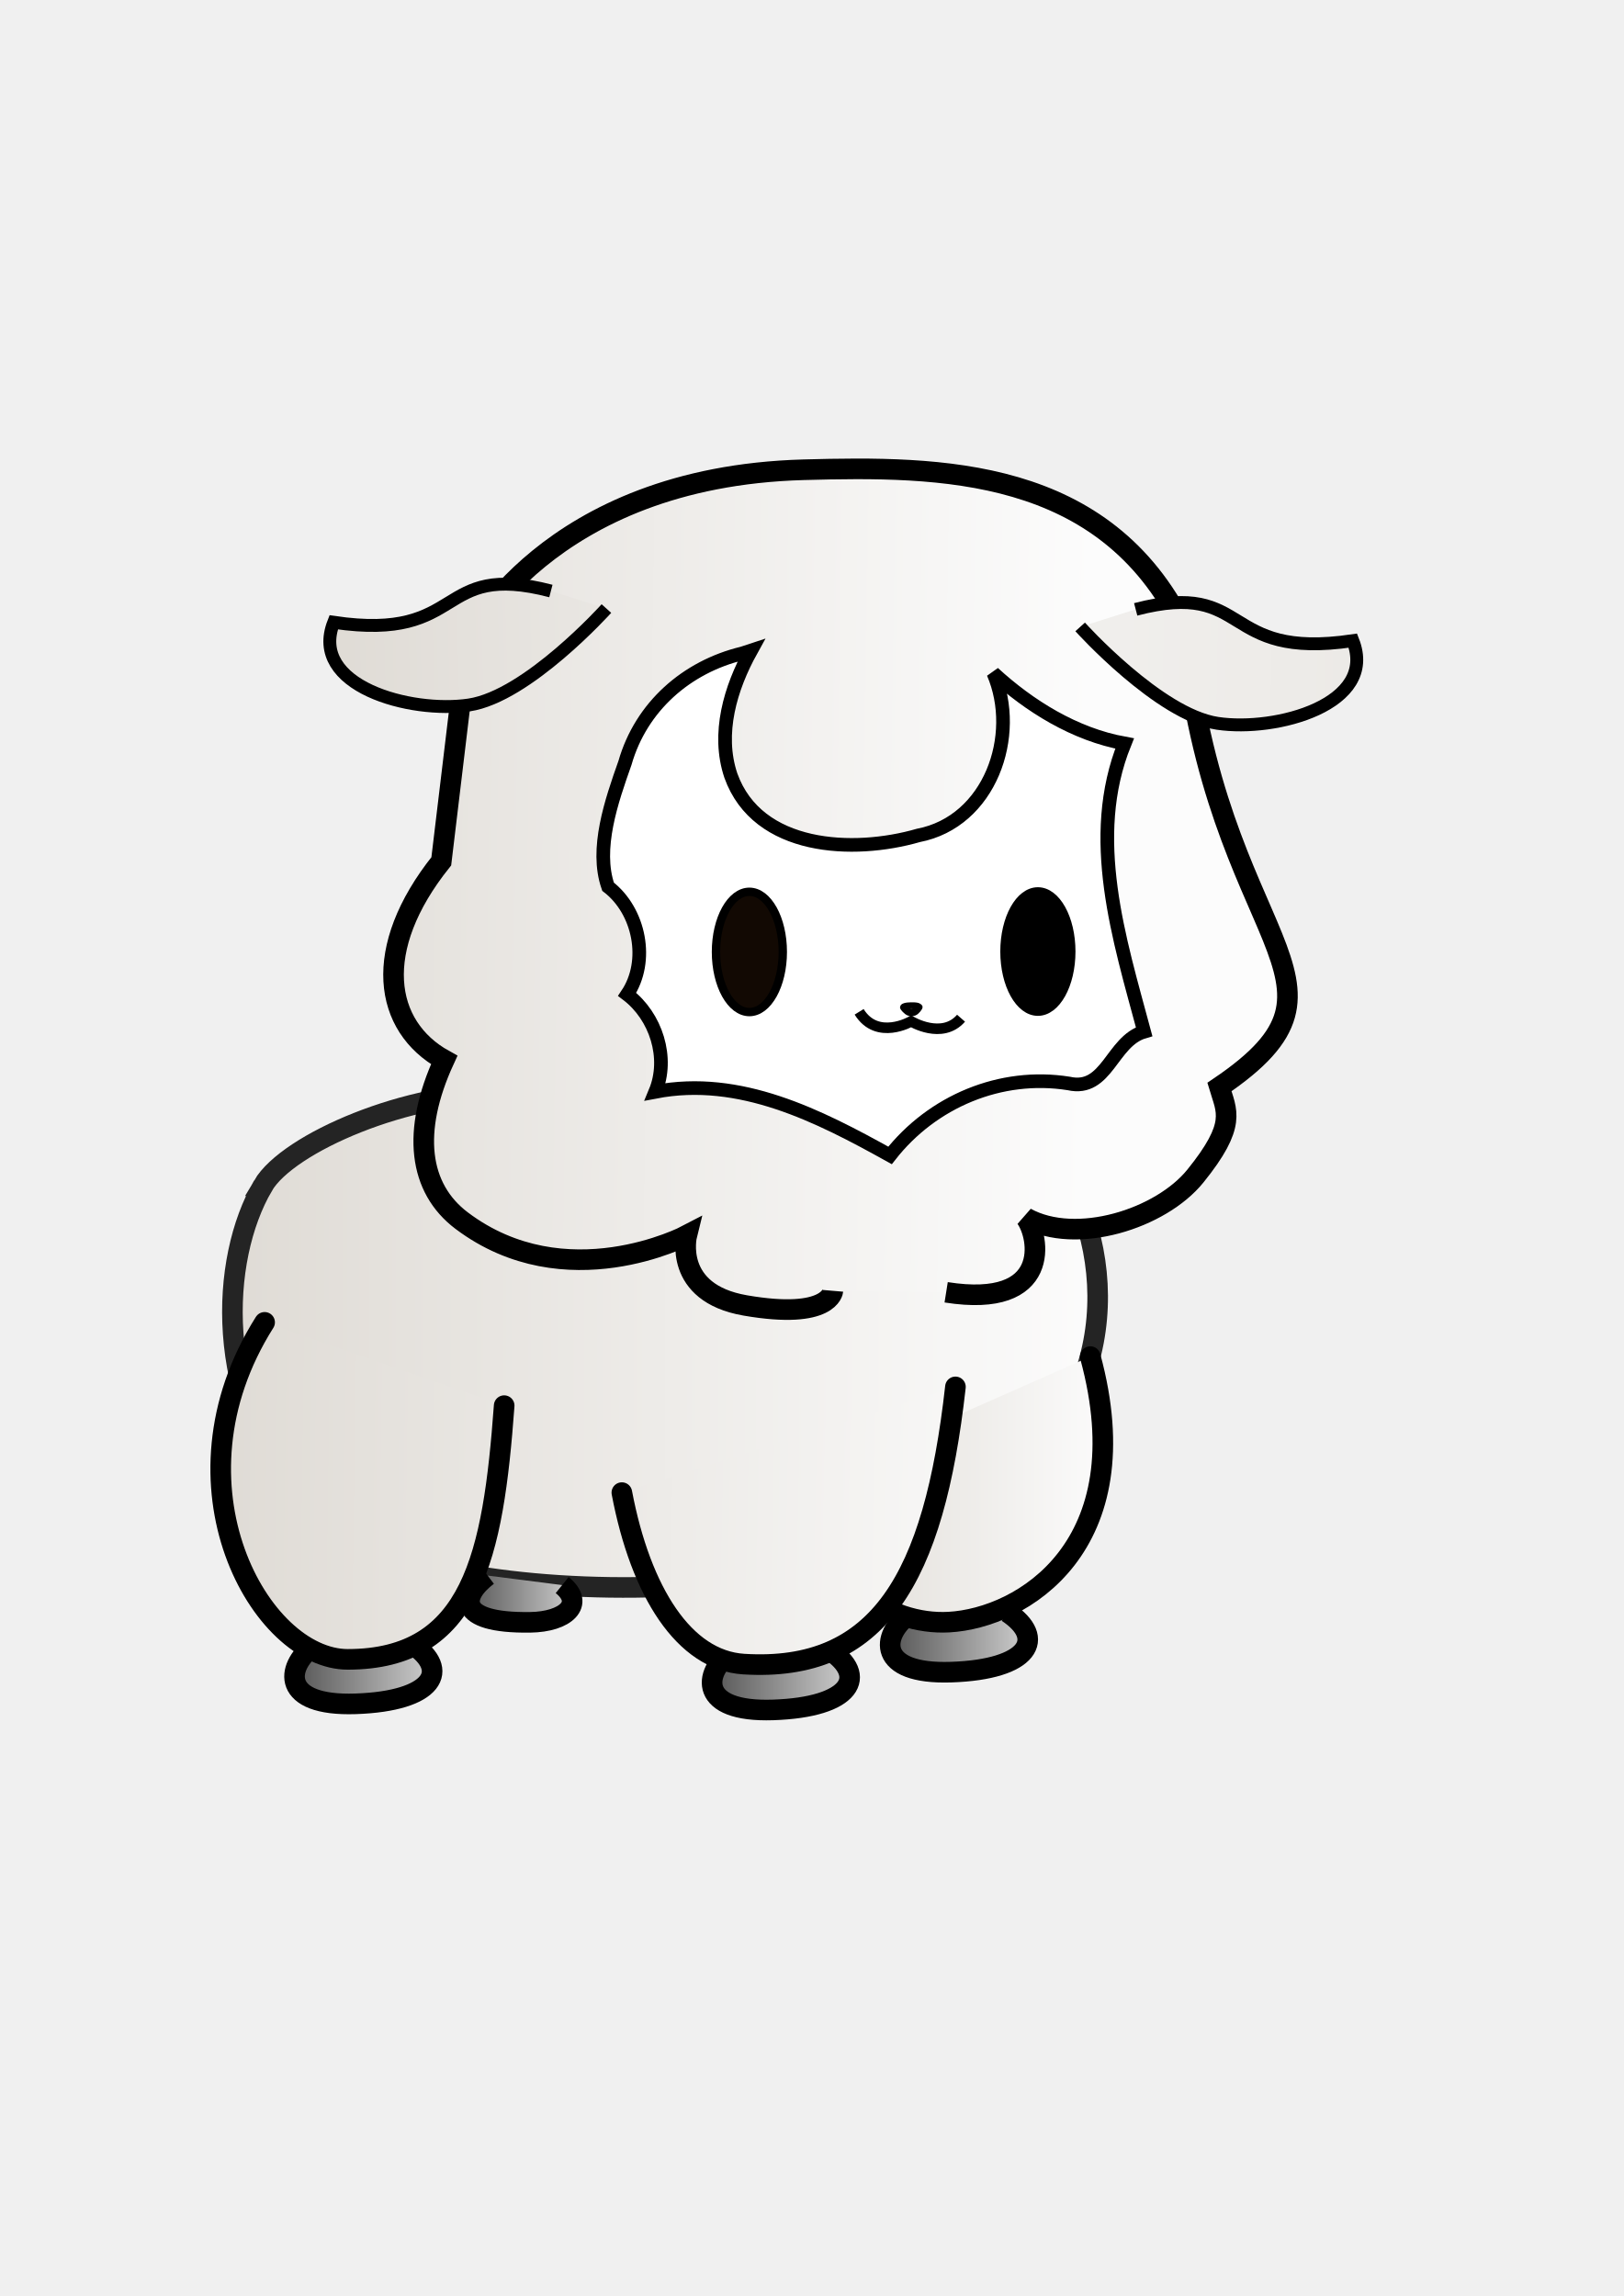
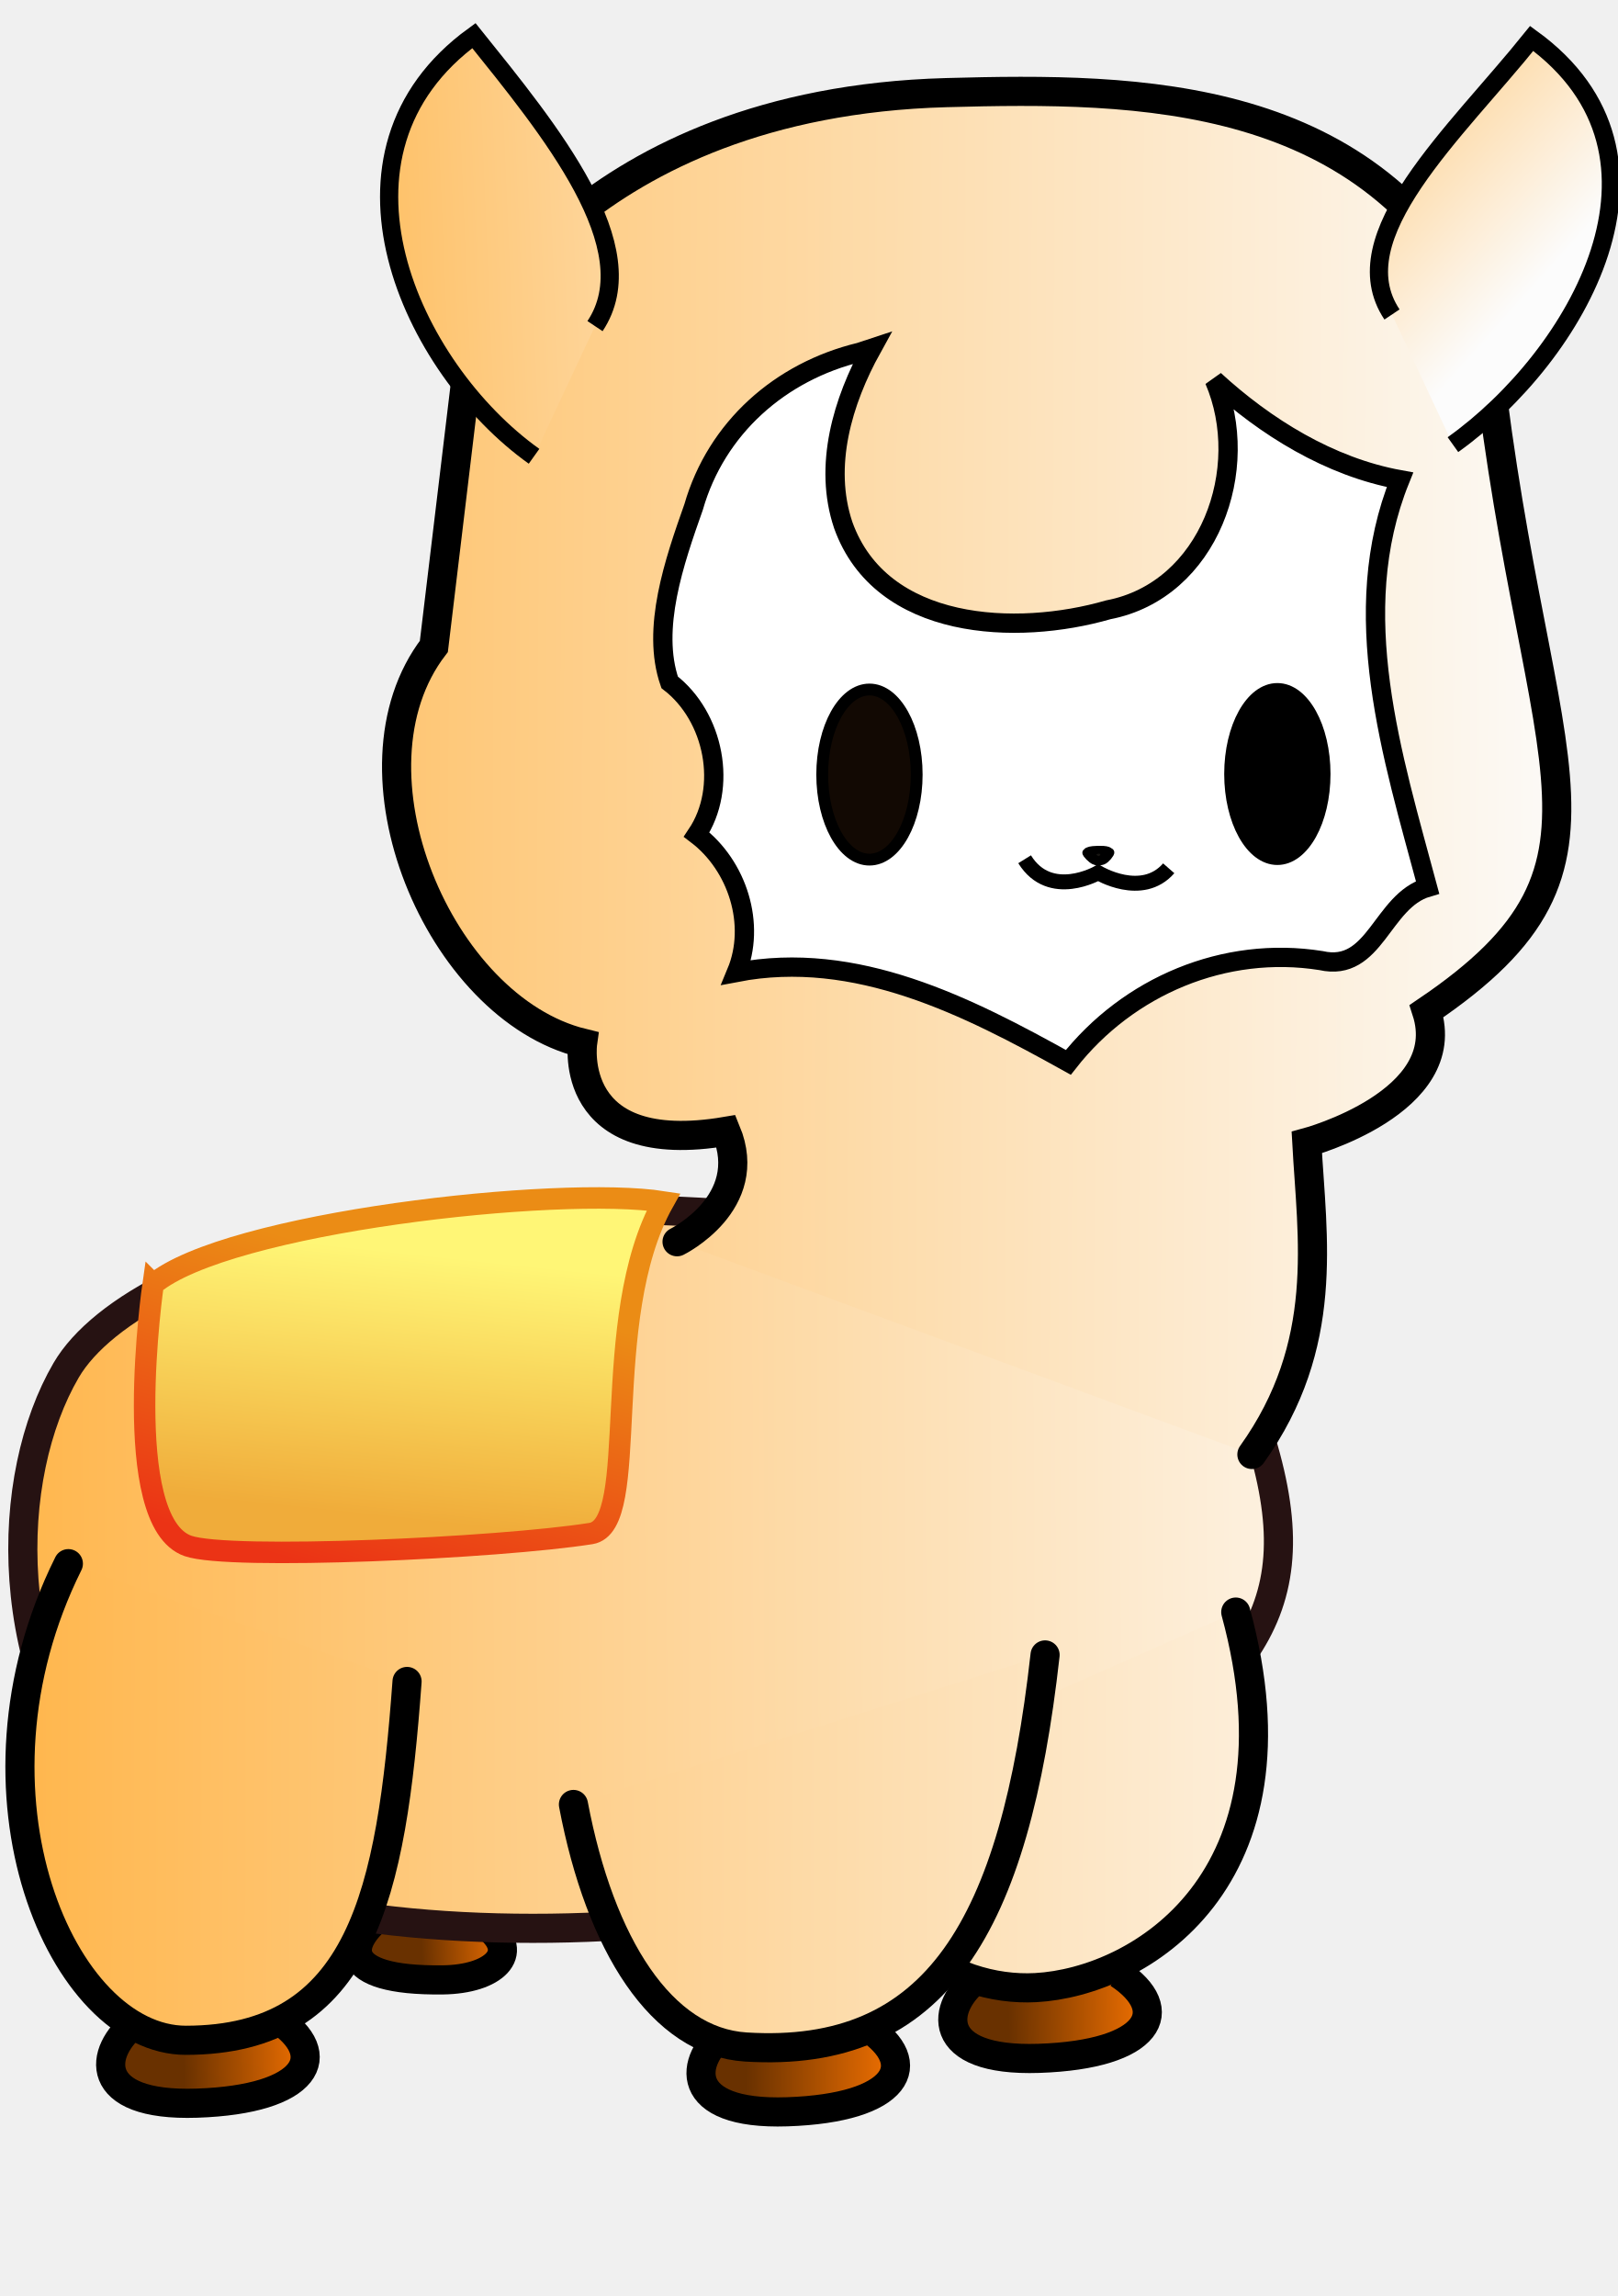
- <svg xmlns="http://www.w3.org/2000/svg" xmlns:xlink="http://www.w3.org/1999/xlink" width="210mm" height="297mm" viewBox="0 0 210 297" version="1.1" id="svg182">
+ <svg xmlns="http://www.w3.org/2000/svg" xmlns:xlink="http://www.w3.org/1999/xlink" width="148mm" height="210mm" viewBox="0 0 148 210" version="1.1" id="svg182">
  <defs id="defs176">
+     <linearGradient id="linearGradient4624">
+       <stop id="stop4620" offset="0" style="stop-color:#693100;stop-opacity:1" />
+       <stop id="stop4622" offset="1" style="stop-color:#ff7701;stop-opacity:1" />
+     </linearGradient>
+     <linearGradient id="linearGradient4608">
+       <stop id="stop4604" offset="0" style="stop-color:#ffb64c;stop-opacity:1" />
+       <stop id="stop4606" offset="1" style="stop-color:#fcfcfc;stop-opacity:1" />
+     </linearGradient>
+     <linearGradient id="linearGradient4600">
+       <stop style="stop-color:#eb3315;stop-opacity:1" offset="0" id="stop4596" />
+       <stop style="stop-color:#eb8c15;stop-opacity:1" offset="1" id="stop4598" />
+     </linearGradient>
+     <linearGradient id="linearGradient4592">
+       <stop style="stop-color:#fff676;stop-opacity:1" offset="0" id="stop4588" />
+       <stop style="stop-color:#f0ac3a;stop-opacity:1" offset="1" id="stop4590" />
+     </linearGradient>
    <linearGradient gradientTransform="rotate(-81.91927,104.622,145.7306)" xlink:href="#linearGradient5282" id="linearGradient5284-1" x1="73.569" y1="180.183" x2="80.428" y2="190.376" gradientUnits="userSpaceOnUse" />
    <linearGradient id="linearGradient5282">
      <stop style="stop-color:#4d4d4d;stop-opacity:1" offset="0" id="stop5278" />
      <stop style="stop-color:#d7d7d7;stop-opacity:1" offset="1" id="stop5280" />
    </linearGradient>
-     <linearGradient id="linearGradient5396">
-       <stop style="stop-color:#dfdbd5;stop-opacity:1" offset="0" id="stop5392" />
-       <stop style="stop-color:#fcfcfc;stop-opacity:1" offset="1" id="stop5394" />
-     </linearGradient>
-     <linearGradient xlink:href="#linearGradient5396" id="linearGradient5311" gradientUnits="userSpaceOnUse" x1="28.689" y1="173.398" x2="143.258" y2="173.398" />
-     <linearGradient xlink:href="#linearGradient5396" id="linearGradient5319" x1="32.977" y1="193.574" x2="140.78" y2="195.842" gradientUnits="userSpaceOnUse" />
-     <linearGradient xlink:href="#linearGradient5396" id="linearGradient5327" x1="27.216" y1="192.842" x2="138.734" y2="194.354" gradientUnits="userSpaceOnUse" />
-     <linearGradient xlink:href="#linearGradient5396" id="linearGradient5335" x1="80.637" y1="190.39" x2="120.142" y2="190.39" gradientUnits="userSpaceOnUse" />
-     <linearGradient xlink:href="#linearGradient5282" id="linearGradient5343" x1="113.798" y1="212.543" x2="134.228" y2="212.543" gradientUnits="userSpaceOnUse" />
-     <linearGradient xlink:href="#linearGradient5282" id="linearGradient5351" x1="90.813" y1="218.423" x2="111.243" y2="218.423" gradientUnits="userSpaceOnUse" gradientTransform="translate(-0.04724702,-0.9921875)" />
-     <linearGradient xlink:href="#linearGradient5282" id="linearGradient5359" x1="59.401" y1="206.971" x2="75.324" y2="206.971" gradientUnits="userSpaceOnUse" />
-     <linearGradient xlink:href="#linearGradient5282" id="linearGradient5367" x1="36.764" y1="216.642" x2="57.193" y2="216.642" gradientUnits="userSpaceOnUse" />
-     <linearGradient xlink:href="#linearGradient5396" id="linearGradient5388" x1="26.765" y1="117.483" x2="140.942" y2="119.184" gradientUnits="userSpaceOnUse" />
-     <linearGradient xlink:href="#linearGradient5396" id="linearGradient5420" x1="41.835" y1="83.482" x2="145.866" y2="80.542" gradientUnits="userSpaceOnUse" />
-     <linearGradient gradientTransform="matrix(-1,0,0,1,218.131,2.375119)" xlink:href="#linearGradient5396" id="linearGradient5420-5" x1="-61.952" y1="62.452" x2="168.584" y2="58.359" gradientUnits="userSpaceOnUse" />
+     <linearGradient xlink:href="#linearGradient4608" id="linearGradient5311" gradientUnits="userSpaceOnUse" x1="28.689" y1="173.398" x2="167.045" y2="172.863" gradientTransform="translate(-27.97024,58.96429)" />
+     <linearGradient xlink:href="#linearGradient4608" id="linearGradient5319" x1="27.097" y1="193.574" x2="171.516" y2="193.971" gradientUnits="userSpaceOnUse" gradientTransform="translate(-27.97024,58.96429)" />
+     <linearGradient xlink:href="#linearGradient4608" id="linearGradient5327" x1="29.087" y1="192.842" x2="171.074" y2="193.285" gradientUnits="userSpaceOnUse" gradientTransform="translate(-27.97024,58.96429)" />
+     <linearGradient xlink:href="#linearGradient4608" id="linearGradient5335" x1="6.069" y1="189.588" x2="146.335" y2="190.123" gradientUnits="userSpaceOnUse" />
+     <linearGradient xlink:href="#linearGradient4624" id="linearGradient5351" x1="96.292" y1="218.289" x2="111.243" y2="218.423" gradientUnits="userSpaceOnUse" gradientTransform="translate(-28.01749,57.9721)" />
+     <linearGradient xlink:href="#linearGradient4624" id="linearGradient5359" x1="66.617" y1="207.238" x2="75.324" y2="206.971" gradientUnits="userSpaceOnUse" gradientTransform="translate(-28.03705,58.2293)" />
+     <linearGradient xlink:href="#linearGradient4624" id="linearGradient5367" x1="44.782" y1="217.177" x2="57.193" y2="216.642" gradientUnits="userSpaceOnUse" gradientTransform="translate(-27.97024,58.96429)" />
+     <linearGradient xlink:href="#linearGradient4608" id="linearGradient5388" x1="20.618" y1="119.622" x2="163.66" y2="120.253" gradientUnits="userSpaceOnUse" />
+     <linearGradient xlink:href="#linearGradient4608" id="linearGradient5420" x1="41.835" y1="83.482" x2="111.66" y2="80.542" gradientUnits="userSpaceOnUse" gradientTransform="translate(-17.3869,34.70761)" />
+     <linearGradient xlink:href="#linearGradient4608" id="linearGradient5420-5" x1="83.529" y1="53.548" x2="56.824" y2="77.464" gradientUnits="userSpaceOnUse" gradientTransform="matrix(-1,0,0,1,199.15,33.64254)" />
+     <linearGradient xlink:href="#linearGradient4592" id="linearGradient4594" x1="41.705" y1="202.01" x2="39.157" y2="226.2" gradientUnits="userSpaceOnUse" />
+     <linearGradient xlink:href="#linearGradient4600" id="linearGradient4602" x1="26.041" y1="229.405" x2="33.7" y2="202.191" gradientUnits="userSpaceOnUse" />
+     <linearGradient xlink:href="#linearGradient4624" id="linearGradient4618" gradientUnits="userSpaceOnUse" gradientTransform="translate(-27.97024,58.96429)" x1="120.213" y1="212.81" x2="134.228" y2="212.543" />
  </defs>
-   <g id="layer1">
-     <path style="fill:url(#linearGradient5311);stroke:#242424;stroke-width:2.665;stroke-linecap:butt;stroke-linejoin:miter;stroke-opacity:1;stroke-miterlimit:4;stroke-dasharray:none;fill-opacity:1" d="m 34.018,153.369 c 3.222,-5.522 18.944,-12.264 31.278,-11.906 11.779,14.554 71.91,9.26 71.91,9.26 8.04,13.611 6.773,32.403 -10.583,44.223 -21.618,14.723 -76.476,13.101 -87.69,-0.378 -11.215,-13.479 -10.54,-31.556 -4.914,-41.199 z" id="path4964" />
-     <g id="g5374">
-       <path id="path5369" d="m 122.37,167.165 c 13.724,2.171 12.113,-7.188 10.3,-9.638 6.526,3.596 17.455,0.136 21.923,-5.386 5.437,-6.721 4.038,-8.41 3.118,-11.528 20.451,-13.832 -0.603,-18.145 -4.63,-59.437 C 142.878,60.421 121.673,60.276 103.943,60.765 70.567,61.686 60.476,83.065 60.476,83.065 l -3.402,28.348 c -9.071,11.339 -7.465,21.356 0.378,25.702 -4.252,9.26 -3.301,16.596 2.268,20.789 13.449,10.124 29.104,1.89 29.104,1.89 0,0 -1.849,7.441 7.56,9.071 11.013,1.909 11.339,-1.89 11.339,-1.89" style="fill:url(#linearGradient5388);stroke:#000000;stroke-width:2.665;stroke-linecap:butt;stroke-linejoin:miter;stroke-opacity:1;fill-opacity:1;stroke-miterlimit:4;stroke-dasharray:none" />
+   <g id="layer1" transform="translate(0,-87)">
+     <path style="fill:url(#linearGradient5359);fill-opacity:1;stroke:#000000;stroke-width:2.665;stroke-linecap:butt;stroke-linejoin:miter;stroke-miterlimit:4;stroke-dasharray:none;stroke-opacity:1" d="m 35.032,262.039 c -3.42,2.601 -4.229,6.173 5.481,6.048 4.637,-0.06 7.132,-2.42 4.158,-4.819" id="path5272-0" />
+     <path style="fill:url(#linearGradient5311);fill-opacity:1.0;stroke:#261212;stroke-width:2.665;stroke-linecap:butt;stroke-linejoin:miter;stroke-miterlimit:4;stroke-dasharray:none;stroke-opacity:1" d="m 6.048,212.333 c 3.222,-5.522 13.628,-11.262 29.407,-13.51 25.719,-3.664 73.25,0.701 79.126,17.546 6.113,17.524 0.358,23.85 -16.998,35.671 -21.618,14.723 -75.407,14.972 -86.621,1.493 C -0.253,240.054 0.421,221.977 6.048,212.333 Z" id="path4964" />
+     <g id="g5374" transform="translate(-17.3869,34.70761)">
+       <path id="path5369" d="m 79.321,165.867 c 0,0 7.203,-3.547 4.487,-10.101 -14.614,2.481 -13.126,-8.067 -13.126,-8.067 -13.135,-3.213 -22.301,-24.946 -13.607,-36.286 l 3.402,-28.348 c 0,0 10.09,-21.379 43.467,-22.301 17.729,-0.489 38.935,-0.344 49.137,20.411 4.028,41.292 15.253,49.762 -5.197,63.594 2.695,8.351 -10.956,12.02 -10.956,12.02 0.48,8.776 2.17,18.473 -5.023,28.534" style="fill:url(#linearGradient5388);fill-opacity:1;stroke:#000000;stroke-width:2.665;stroke-linecap:round;stroke-linejoin:miter;stroke-miterlimit:4;stroke-dasharray:none;stroke-opacity:1" />
    </g>
-     <path style="fill:url(#linearGradient5343);stroke:#000000;stroke-width:2.665;stroke-linecap:butt;stroke-linejoin:miter;stroke-miterlimit:4;stroke-dasharray:none;stroke-opacity:1;fill-opacity:1.0" d="m 117.439,208.928 c -3.42,2.601 -4.13,7.697 5.575,7.371 10.212,-0.343 12.329,-4.405 7.276,-7.749" id="path5272-7" />
-     <g id="g5270" transform="translate(23.8125,2.267857)">
-       <path id="path4970-7" d="m 117.201,173.214 c 6.671,24.509 -8.805,33.833 -18.304,34.348 -7.697,0.418 -17.484,-5.136 -16.903,-18.782" style="fill:url(#linearGradient5335);fill-opacity:1.0;stroke:#000000;stroke-width:2.665;stroke-linecap:round;stroke-linejoin:miter;stroke-miterlimit:4;stroke-dasharray:none;stroke-opacity:1" />
+     <path style="fill:url(#linearGradient4618);fill-opacity:1;stroke:#000000;stroke-width:2.665;stroke-linecap:butt;stroke-linejoin:miter;stroke-miterlimit:4;stroke-dasharray:none;stroke-opacity:1" d="m 89.468,267.892 c -3.42,2.601 -4.13,7.697 5.575,7.371 10.212,-0.343 12.329,-4.405 7.276,-7.749" id="path5272-7" />
+     <g id="g5270" transform="translate(-4.157738,61.23214)">
+       <path id="path4970-7" d="m 117.201,173.214 c 6.671,24.509 -8.805,33.833 -18.304,34.348 -7.697,0.418 -17.484,-5.136 -16.903,-18.782" style="fill:url(#linearGradient5335);fill-opacity:1;stroke:#000000;stroke-width:2.665;stroke-linecap:round;stroke-linejoin:miter;stroke-miterlimit:4;stroke-dasharray:none;stroke-opacity:1" />
    </g>
-     <path style="fill:url(#linearGradient5359);stroke:#000000;stroke-width:2.665;stroke-linecap:butt;stroke-linejoin:miter;stroke-miterlimit:4;stroke-dasharray:none;stroke-opacity:1;fill-opacity:1.0" d="m 63.069,203.809 c -3.42,2.601 -4.229,6.173 5.481,6.048 4.637,-0.06 7.132,-2.42 4.158,-4.819" id="path5272-0" />
-     <path style="fill:url(#linearGradient5367);stroke:#000000;stroke-width:2.665;stroke-linecap:butt;stroke-linejoin:miter;stroke-miterlimit:4;stroke-dasharray:none;stroke-opacity:1;fill-opacity:1.0" d="m 40.404,213.028 c -3.42,2.601 -4.13,7.697 5.575,7.371 10.212,-0.343 12.329,-4.405 7.276,-7.749" id="path5272" />
-     <path style="fill:url(#linearGradient5327);stroke:#000000;stroke-width:2.665;stroke-linecap:round;stroke-linejoin:miter;stroke-opacity:1;stroke-miterlimit:4;stroke-dasharray:none;fill-opacity:1" d="m 34.224,171.053 c -13.317,21.085 -0.511,43.604 10.754,43.594 16.075,-0.015 18.803,-13.386 20.229,-32.819" id="path4968" />
-     <path style="fill:url(#linearGradient5351);fill-opacity:1;stroke:#000000;stroke-width:2.665;stroke-linecap:butt;stroke-linejoin:miter;stroke-miterlimit:4;stroke-dasharray:none;stroke-opacity:1" d="m 94.406,213.816 c -3.42,2.601 -4.13,7.697 5.575,7.371 10.212,-0.343 12.329,-4.405 7.276,-7.749" id="path5272-4" />
-     <path style="fill:url(#linearGradient5319);fill-opacity:1;stroke:#000000;stroke-width:2.665;stroke-linecap:round;stroke-linejoin:miter;stroke-miterlimit:4;stroke-dasharray:none;stroke-opacity:1" d="m 123.57,179.401 c -2.778,24.842 -9.939,36.943 -27.375,35.86 -7.693,-0.478 -13.326,-9.293 -15.769,-22.183" id="path4970" />
-     <path style="fill:#ffffff;stroke:#000000;stroke-width:1.765;stroke-linecap:butt;stroke-linejoin:miter;stroke-opacity:1;stroke-miterlimit:4;stroke-dasharray:none;fill-opacity:1" d="m 96.025,84.514 c -7.256,1.758 -13.11,6.906 -15.191,14.158 -1.755,4.965 -3.892,11.129 -2.191,16.029 4.071,3.136 5.371,9.61 2.471,13.928 3.728,2.832 5.466,8.213 3.639,12.6 10.942,-2.107 21.132,3.097 30.361,8.232 5.47,-6.986 14.298,-10.711 23.109,-9.311 4.98,1.132 5.535,-5.466 9.752,-6.699 -3.216,-11.987 -7.431,-25.109 -2.523,-37.277 -6.452,-1.168 -12.335,-4.849 -16.982,-9.115 3.489,8.092 -0.452,19.233 -9.699,21.008 -8.39,2.425 -20.782,1.921 -24.246,-7.738 -1.832,-5.437 -0.056,-11.349 2.619,-16.184 l -0.95,0.314 z" id="path5371" />
-     <g id="g5380" transform="translate(1.511908,-2.267857)">
+     <path style="fill:url(#linearGradient5367);fill-opacity:1;stroke:#000000;stroke-width:2.665;stroke-linecap:butt;stroke-linejoin:miter;stroke-miterlimit:4;stroke-dasharray:none;stroke-opacity:1" d="m 12.434,271.992 c -3.42,2.601 -4.13,7.697 5.575,7.371 10.212,-0.343 12.329,-4.405 7.276,-7.749" id="path5272" />
+     <path style="fill:url(#linearGradient5327);fill-opacity:1;stroke:#000000;stroke-width:2.665;stroke-linecap:round;stroke-linejoin:miter;stroke-miterlimit:4;stroke-dasharray:none;stroke-opacity:1" d="m 6.253,230.018 c -10.482,21.085 -0.511,43.604 10.754,43.594 16.075,-0.015 18.803,-13.386 20.229,-32.819" id="path4968" />
+     <path style="fill:url(#linearGradient5351);fill-opacity:1;stroke:#000000;stroke-width:2.665;stroke-linecap:butt;stroke-linejoin:miter;stroke-miterlimit:4;stroke-dasharray:none;stroke-opacity:1" d="m 66.436,272.78 c -3.42,2.601 -4.13,7.697 5.575,7.371 10.212,-0.343 12.329,-4.405 7.276,-7.749" id="path5272-4" />
+     <path style="fill:url(#linearGradient5319);fill-opacity:1;stroke:#000000;stroke-width:2.665;stroke-linecap:round;stroke-linejoin:miter;stroke-miterlimit:4;stroke-dasharray:none;stroke-opacity:1" d="m 95.6,238.366 c -2.778,24.842 -9.939,36.943 -27.375,35.86 -7.693,-0.478 -13.326,-9.293 -15.769,-22.183" id="path4970" />
+     <path style="fill:#ffffff;fill-opacity:1;stroke:#000000;stroke-width:1.765;stroke-linecap:butt;stroke-linejoin:miter;stroke-miterlimit:4;stroke-dasharray:none;stroke-opacity:1" d="m 78.638,119.221 c -7.256,1.758 -13.11,6.906 -15.191,14.158 -1.755,4.965 -3.892,11.129 -2.191,16.029 4.071,3.136 5.371,9.61 2.471,13.928 3.728,2.832 5.466,8.213 3.639,12.6 10.942,-2.107 21.132,3.097 30.361,8.232 5.47,-6.986 14.298,-10.711 23.109,-9.311 4.98,1.132 5.535,-5.466 9.752,-6.699 -3.216,-11.987 -7.431,-25.109 -2.523,-37.277 -6.452,-1.168 -12.335,-4.849 -16.982,-9.115 3.489,8.092 -0.452,19.233 -9.699,21.008 -8.39,2.425 -20.782,1.921 -24.246,-7.738 -1.832,-5.437 -0.056,-11.349 2.619,-16.184 l -0.95,0.314 z" id="path5371" />
+     <g id="g5380" transform="translate(-15.875,32.43975)">
      <ellipse ry="7.779" rx="4.321" cy="125.405" cx="95.409" id="path4534" style="fill:#120903;fill-opacity:1;stroke:#000000;stroke-width:1.081;stroke-miterlimit:4;stroke-dasharray:none;stroke-opacity:1" />
      <ellipse ry="7.779" rx="4.321" cy="125.355" cx="132.722" id="path4534-5" style="fill:#000000;fill-opacity:1;stroke:#000000;stroke-width:1.081;stroke-miterlimit:4;stroke-dasharray:none;stroke-opacity:1" />
      <path id="path5171" d="m 122.785,133.978 c -2.458,2.819 -6.453,0.407 -6.453,0.407 0,0 -4.393,2.537 -6.729,-1.233" style="fill:none;stroke:#000000;stroke-width:1.365;stroke-linecap:butt;stroke-linejoin:miter;stroke-miterlimit:4;stroke-dasharray:none;stroke-opacity:1" />
      <path transform="matrix(1.578615,0,0,1,-67.31932,0)" d="m 116.367,133.184 c -0.092,0.003 -0.448,-0.569 -0.404,-0.65 0.043,-0.081 0.717,-0.103 0.765,-0.025 0.049,0.078 -0.269,0.672 -0.361,0.675 z" id="path1255" style="opacity:1;fill:#171512;fill-opacity:1;stroke:#000000;stroke-width:1.08;stroke-miterlimit:4;stroke-dasharray:none;stroke-opacity:1" />
    </g>
-     <path style="fill:url(#linearGradient5420);stroke:#000000;stroke-width:1.665;stroke-linecap:butt;stroke-linejoin:miter;stroke-opacity:1;stroke-miterlimit:4;stroke-dasharray:none;fill-opacity:1" d="m 71.249,76.451 c -15.067,-3.93 -10.772,6.615 -28.087,4.047 -3.251,8.24 9.94,11.824 17.503,10.694 7.564,-1.13 17.765,-12.473 17.765,-12.473" id="path5412" />
-     <path style="fill:url(#linearGradient5420-5);fill-opacity:1;stroke:#000000;stroke-width:1.665;stroke-linecap:butt;stroke-linejoin:miter;stroke-miterlimit:4;stroke-dasharray:none;stroke-opacity:1" d="m 146.883,78.826 c 15.067,-3.93 10.772,6.615 28.087,4.047 3.251,8.24 -9.94,11.824 -17.503,10.694 -7.564,-1.13 -17.765,-12.473 -17.765,-12.473" id="path5412-4" />
+     <path style="fill:url(#linearGradient5420);fill-opacity:1;stroke:#000000;stroke-width:1.665;stroke-linecap:butt;stroke-linejoin:miter;stroke-miterlimit:4;stroke-dasharray:none;stroke-opacity:1" d="m 54.429,116.828 c 4.776,-7.143 -4.158,-17.954 -11.078,-26.569 -14.815,10.745 -5.819,30.395 5.502,38.475" id="path5412" />
+     <path style="fill:url(#linearGradient5420-5);fill-opacity:1;stroke:#000000;stroke-width:1.665;stroke-linecap:butt;stroke-linejoin:miter;stroke-miterlimit:4;stroke-dasharray:none;stroke-opacity:1" d="m 127.334,115.763 c -4.776,-7.143 5.859,-16.631 12.778,-25.246 14.815,10.745 4.118,29.072 -7.203,37.152" id="path5412-9" />
+     <path style="fill:url(#linearGradient4594);fill-opacity:1;stroke:url(#linearGradient4602);stroke-width:1.965;stroke-linecap:butt;stroke-linejoin:miter;stroke-miterlimit:4;stroke-dasharray:none;stroke-opacity:1" d="m 14.008,204.465 c 6.737,-5.651 37.042,-9.048 46.68,-7.537 -6.048,10.772 -1.937,29.593 -6.638,30.335 -8.436,1.332 -33.073,2.457 -36.853,1.134 -6.334,-2.217 -3.19,-23.933 -3.19,-23.933 z" id="path4578" />
  </g>
</svg>
